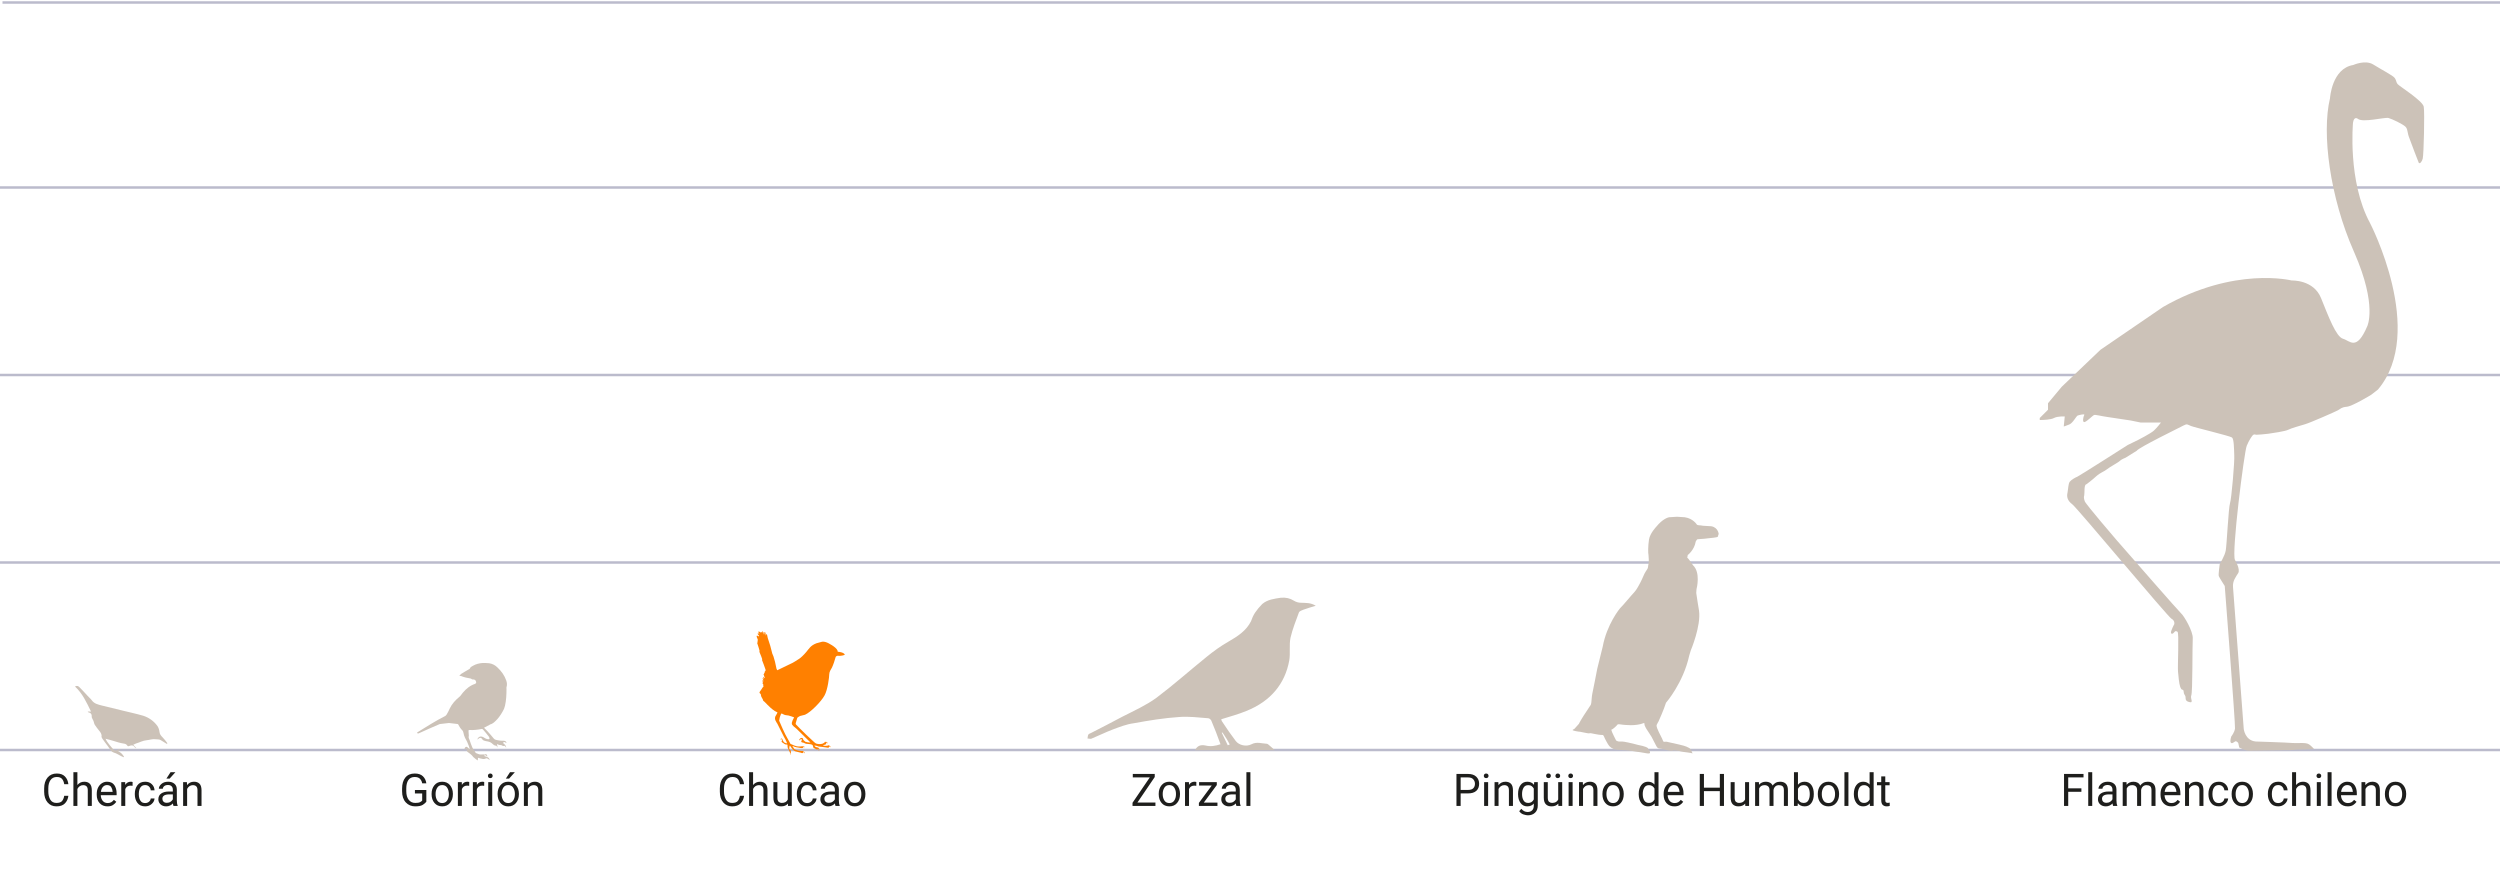
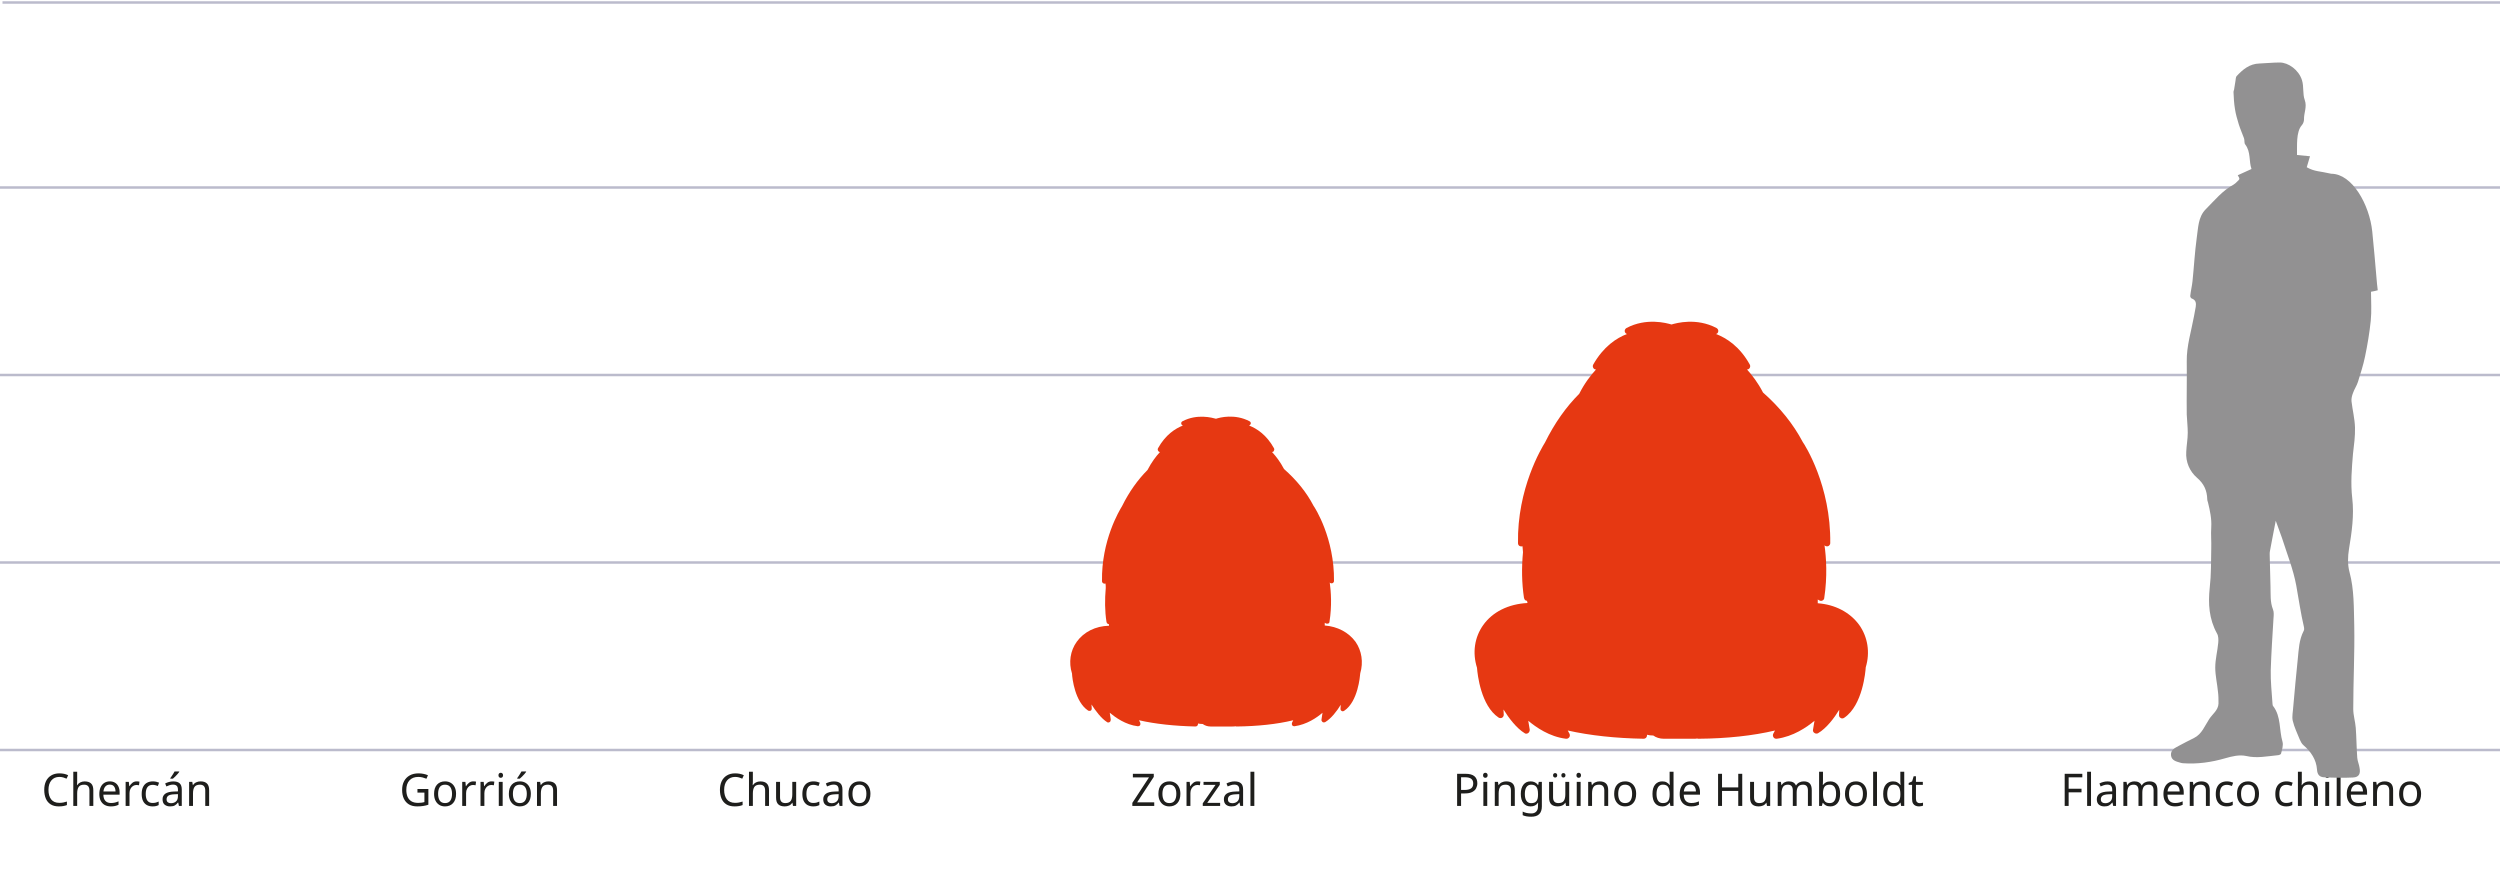
<svg xmlns="http://www.w3.org/2000/svg" version="1.1" id="Capa_1" x="0px" y="0px" viewBox="0 0 1000 350" style="enable-background:new 0 0 1000 350;" xml:space="preserve">
  <style type="text/css">
	.st0{fill:none;stroke:#BBBBCC;stroke-miterlimit:10;}
	.st1{fill:#1E1E1C;}
- 	.st2{font-family:"Roboto", sans-serif}
+ 	.st2{font-family:'ArialMT';}
	.st3{font-size:18px;}
- 	.st4{fill:#CCC2B8;}
- 	.st5{fill:#FF8000;}
- 	.st6{fill:#807973;}
- 	.st7{font-size:16px;}
- 	#alturas{
- 	opacity:0; transition:all ease 0.25s
- 	}
- 	svg:hover #alturas{opacity:1; transition:all ease 0.25s}
+ 	.st4{opacity:0;}
+ 	.st5{fill:#807973;}
+ 	.st6{font-size:16px;}
+ 	.st7{fill:#929192;}
+ 	.st8{fill:#E63812;}
</style>
  <line class="st0" x1="0" y1="225" x2="1000" y2="225" />
  <line class="st0" x1="0" y1="150" x2="1000" y2="150" />
  <line class="st0" x1="0" y1="75" x2="1000" y2="75" />
  <line class="st0" x1="1" y1="1" x2="1000" y2="1" />
  <line class="st0" x1="0" y1="300" x2="1000" y2="300" />
  <text transform="matrix(0.9839 0 0 1 452.2568 322.3755)" class="st1 st2 st3">Zorzal</text>
  <text transform="matrix(0.9839 0 0 1 16.6187 322.3755)" class="st1 st2 st3">Chercán</text>
  <text transform="matrix(0.9839 0 0 1 159.7725 322.3755)" class="st1 st2 st3">Gorrión</text>
  <text transform="matrix(0.9839 0 0 1 286.8936 322.3755)" class="st1 st2 st3">Chucao</text>
  <text transform="matrix(0.9839 0 0 1 581.124 322.3755)" class="st1 st2 st3">Pingüino de Humboldt</text>
  <text transform="matrix(0.9839 0 0 1 824.1514 322.3755)" class="st1 st2 st3">Flamenco chileno</text>
-   <path id="el_flamenco" class="st4" d="M868.6,247.5c1.5,0.8,1.1,2.2,1.1,2.2s-0.6,1-1.1,2.4c-0.6,1.4,0.2,1.8,0.9,1s0.7-0.8,1.5-0.4  c0.7,0.4,0,13.9,0.2,15.9s0.4,4.8,0.9,6.2c0.6,1.4,0.6,0.8,1.1,1.2c0.5,0.4,0,1,0.7,2c0.8,1-0.4,2.2,1.7,2.8  c2.1,0.6,0.4-1.4,0.9-2.6c0.6-1.2,0.4-19.9,0.6-22.8c0.2-2.8-3.5-9.1-4.7-10.1c-1.1-1-20.2-22.9-20.2-22.9l-5.6-6.4  c0,0-12.3-14.3-12.7-15.5s-0.4-1.6-0.2-2.4c0.2-0.8-0.2-4.4,0.9-4.4c0,0,2.4-1.8,3.9-3.2s3.4-2,4.3-2.8c0.9-0.8,4.7-2.8,5.2-3.4  c0.6-0.6,2.2-1.2,2.2-1.2l4.5-2.8c0.6-1.2,17.2-9.3,18.7-10.1s1.5-0.4,3,0.2c1.5,0.6,15.7,4,16.4,4.6c0.8,0.6,0.8,4.6,0.9,7  c0.2,2.4-1.1,17.5-1.7,19.3c-0.6,1.8-1.3,16.7-1.7,18.9s-2.4,5.4-2.4,5.4s-0.6,4.2-0.4,4.8c0.2,0.6,2.4,4,2.4,4s4.3,55.4,4.1,57  s-1.5,3.2-1.5,3.2s-0.6,1.8-0.2,2.4c0.4,0.6,1.1,0,1.7-0.4c0.6-0.4,1.3,0.6,1.3,0.6l0.4,1.8c0,0,1.9,1,3,1.2s5,0,6.4,0  c1.3,0,12.1-0.2,12.1-0.2s0.7-0.2,2.4-0.2s6-0.2,6-0.2s-0.6-0.8-1.9-1.8c-1.3-1-4.7-0.4-6.7-0.6s-14.7-0.6-14.7-0.6  c-4.3-0.4-4.8-5-4.8-5s-4.1-54.4-4.3-56.8c-0.2-2.4,1.1-4,2.1-5.6c0.9-1.6-1.3-5.2-1.3-5.2c-1.5-2.4,3.7-43.5,4.7-45.7  c0.9-2.2,1.9-3.6,2.4-4.2c0.6-0.6,0.9-0.2,1.5-0.2s3.2-0.2,4.7-0.4s6.9-1,8-1.6s4.7-1.6,6.7-2.2c2.1-0.6,12.1-5,13.2-5.6  c1.1-0.6,1.3-1.2,3.5-1.4c2.3-0.2,9.8-4.8,9.8-4.8l2.7-2.1c19.4-23.1-3.2-66.6-3.2-66.6c-9-16.6-6.8-40.1-6.8-40.1  c0.4-2.8,1.9-1.6,1.9-1.6c1.9,1.7,10.8-0.7,12.3-0.3s5.6,2.4,6.7,3.4c1.1,1,0.7,2.4,1.7,4.8c0.9,2.4,3.4,9.1,3.7,9.7  c0.4,0.6,1.3-0.4,1.6-1.7c0.4-1.8,0.8-18.3,0.4-20.7c-0.4-2.4-9.9-8.3-10.5-9.1s-0.4-1.4-1.1-2.4c-0.7-1-5.4-3.4-8.6-5.4  c-3.2-2-8,0.2-8,0.2c-8.6,1.4-9.3,13.3-9.3,13.3c-3.4,14.1,0,39.7,9.5,61.2c0.1,0.2,0.2,0.4,0.3,0.7c9.2,21.1,5.1,29.3,5.1,29.3  c-4.3,10.1-6.9,5.8-9.7,5s-5.8-8.9-8.8-16.3s-11.7-7-11.7-7s-22.9-5.8-51.5,10.6l-25,17.1l-15.5,14.8l-5.5,6.6v2.6l-3.3,3.3v0.8  c1.5,0,4.4-0.1,5.7-0.8c1.5-0.8,4.3-0.6,4.3-0.6l-0.4,4c0,0,0.7-0.2,2.2-0.8s2.8-3.4,3.4-3.6c0.6-0.2,3-0.8,2.6-0.2  s-0.9,3.2,0.2,2.8c1.1-0.4,3.2-2.6,3.7-2.8c0.6-0.2,2.6,0.4,5.4,0.8c2.8,0.4,9.3,1.4,9.3,1.4l3.9,0.8h8.2c0,0-1.5,2-2.8,3.2  s-6.4,3.8-6.4,3.8l-4.1,2c0,0-19.6,12.5-20.2,12.7c-0.6,0.2-2.4,1.2-3,2s-0.6,2.8-0.9,4.4c-0.4,1.6,0,3.2,1.9,4.6  C830.9,203.2,867.1,246.7,868.6,247.5" />
-   <path id="el_pinguino" class="st4" d="M675.1,222c0,0,2.6-1.9,3.2-5.4c0,0,0.4-0.8,0.7-0.9c0.3-0.1,2.2-0.1,2.7-0.2  c0.5-0.1,2.9-0.3,3.6-0.4c0.7-0.1,1.6-0.2,1.8-0.4c0.2-0.2,0.2-0.9,0.2-0.9h0.2c0,0-0.1-2.8-3-3.3c0,0-3-0.2-3.3-0.2  c-0.3-0.1-1.4-0.2-1.7-0.2c-0.4-0.1-0.6-0.1-0.7-0.2s-1.5-2.5-4.9-3c0,0-2.7-0.2-3.1-0.2c-0.4,0.1-2.7,0.1-3.2,0.2  c-0.4,0.1-2.5,0.6-5.1,3.8c0,0-2.5,2.6-2.9,5.1c-0.4,2.5-0.4,5.6-0.2,6.2c0.1,0.7,0.2,3,0,3.6c-0.2,0.6-0.1,1.4-0.4,1.9  c-0.3,0.4-1.3,2-1.5,2.6c-0.2,0.6-1.2,2.6-1.4,3s-1.5,2.9-2.4,3.8c-0.9,0.9-4.7,5.5-5.3,6c-0.6,0.5-5.7,7-7.3,15.7  c0,0-2.1,8.4-2.2,8.9c-0.1,0.5-1.8,9.3-2,10.1c-0.2,0.7-0.3,3.6-0.5,4.1c-0.2,0.4-0.1,0.3-0.4,0.7c-0.3,0.4-1.4,2.1-2.5,3.8  c-1.1,1.7-1.4,2.3-1.6,2.7c-0.3,0.3-0.2,0.6-0.4,0.7c-0.2,0.2-1.4,1.6-1.7,1.9c-0.4,0.3-0.9,0.4-0.7,0.6c0.2,0.2,2.3,0.6,2.9,0.6  c0.5,0.1,1.9,0.4,2.5,0.5c0.5,0.1,1,0.2,1.4,0.1c0.4-0.2,2.9,0.7,5.3,0.7c0,0,0.2,0.2,0.4,0.6c0.1,0.4,1.6,3.3,2.1,3.8  c0.4,0.5,1.4,1.1,1.7,1.2c0.3,0.1,1.5,0.3,1.5,0.3s4.5,0.2,5.5,0.4c1.1,0.2,3.4,0.6,3.8,0.6c0.4,0.1,1.9,0.3,2.3,0.4  c0.4,0.1,1,0.1,1.1,0.1s0.4-0.2,0.4-0.2s0.1-0.7-0.4-1.2c-0.6-0.4,0.2-0.7-1.5-1.3c-1.7-0.6-2.3-0.5-3.9-1c-1.5-0.4-4.6-1.1-5.4-1.1  c-0.7,0-1.2,0.1-1.7-0.1c-0.5-0.2-0.6-0.2-0.7-0.4c-0.1-0.2-1.7-3.3-1.8-3.9c-0.1-0.7,0-0.2,0.5-0.6c0.5-0.3,1.3-1.1,1.5-1.3  c0.2-0.2,0.3-0.7,1.1-0.6c0.7,0.1,0.9,0.1,1.5,0.2c0.6,0,4.9,0.7,8.4-0.7c0,0,0.2,0.1,0.2,0.4c-0.1,0.4,0.2,0.8,0.4,1.3  c0.1,0.4,2.1,3.2,2.4,3.8c0.3,0.6,1.3,2.5,1.5,2.9s0.7,1.5,1.2,1.7c0.5,0.2,1.7,0.2,2.1,0.4c0.4,0.1,1.9,0.5,2.2,0.5  c0.4,0,0.9,0.1,1.1,0.1c0.2,0.1,0.6-0.2,0.7-0.2c0.2,0,1.2,0.1,1.9,0.2c0.7,0.2,1.6,0.4,2.3,0.5s2.5,0.3,2.8,0.4  c0.2,0.1,0.9,0.3,0.5-0.1c-0.3-0.4-0.2-1.3-1.4-2c-1.2-0.7-2.7-1-3.9-1.3s-4.2-0.9-4.9-1.1c-0.8-0.1-1.3,0.3-1.5-0.4  c-0.2-0.7-1.9-3.8-1.9-4c-0.1-0.2-0.9-1.8-0.6-2.4s0.6-1.2,0.7-1.3c0.1-0.2,2.2-4.9,3-7.5c0,0,6.9-7.9,9.3-18.9l0.6-2  c0,0,4.2-9.9,3.3-16c0,0-1.1-6.6-1.1-7s0.1-1.1,0.1-1.5c0.1-0.4,1.7-6.7-1.4-9.6c0,0-1.8-2.8-2.3-3L675.1,222z" />
-   <path id="el_zorzal" class="st4" d="M488.5,287.7c3.5-1.1,6.9-2,10-3.3c9.8-3.9,15.5-10.9,17.2-20.2c0.5-2.9-0.1-6.2,0.5-9.1  c0.8-3.5,2.2-6.9,3.4-10.2c0.2-0.4,1.1-0.8,1.7-1c1.5-0.5,3.2-1.1,5-1.6c-2.1-1.3-4-1.1-5.9-1.2c-1,0-2-0.3-2.8-0.8  c-1.6-1-3.3-1.4-5.3-1.2c-2.6,0.4-5.3,0.7-7.4,2.5c-1.1,1.1-2.1,2.3-2.9,3.5c-0.7,1.1-1.2,2.2-1.6,3.4c-1.9,3.8-5.3,6-9.1,8.2  c-3,1.7-5.9,3.8-8.6,6c-6.7,5.4-13.2,11.2-20.1,16.4c-4.1,3-9,5.2-13.7,7.6c-4.1,2.2-8.4,4.4-12.5,6.5c-0.4,0.2-0.9,0.3-1.1,0.7  c-0.2,0.4-0.2,1-0.3,1.5c0.5,0,1.1,0.2,1.5,0.1c2.9-1.2,5.7-2.6,8.6-3.7c2.7-1,5.4-2.1,8.4-2.5c6-1.1,12.1-2.1,18.2-2.5  c3.8-0.3,7.8,0.2,11.6,0.5c0.4,0,1,0.5,1.2,0.9c1.3,3,2.5,6.2,3.7,9.5c-2.1,0.7-4,1-6,0.5c-2-0.4-3.3,0.1-4.2,1.9  c10.7,0,21.3,0,31.9,0c-0.8-0.7-1.3-1.3-2.1-1.9c-0.3-0.3-0.8-0.7-1.1-0.7c-2.1-0.1-4-0.9-6.1,0.2c-2.1,1.1-5,0.4-6.3-1.3  c-1.9-2.5-3.7-5.1-5.4-7.7C488.6,288.4,488.6,287.9,488.5,287.7z M491.9,297.8c-0.2,0.1-0.5,0.2-0.8,0.3c-0.8-1.6-1.6-3.4-2.4-5  c0.1,0,0.2-0.1,0.3-0.1C490.1,294.6,491.1,296.2,491.9,297.8z" />
-   <path id="el_chucao" class="st5" d="M311,285c0,0-0.6,1.2-0.7,1.3c-0.1,0.1-0.5,0.8-0.2,1.7c0.4,0.9,0.8,1.4,0.8,1.4l2.6,5.2  c0,0,1.6,2.7,1.2,2.7s0,0.2-0.5-0.1c-0.5-0.2-0.5-0.2-0.7-0.4c-0.2-0.2-0.2-0.5-0.4-0.6c-0.1-0.1,0-0.8-0.6-0.8c0,0-0.3,0.1-0.3,0.5  c0,0,0.2-0.3,0.4-0.2c0,0,0.3,0.1,0.2,0.5c0,0-0.3,0.2-0.1,0.6c0.3,0.3,0.7,0.5,0.7,0.5s0.5,0.4,0.6,0.4c0.1,0.1,0.5,0.1,0.6,0.1  s0.4,0,0.4,0.2c0,0.1,0,1,0.2,1.4c0.2,0.3,0.5,0.9,0.5,0.9s0.1,0.4,0.2,0.6s0.3,0.2,0.3,0.3c0,0.1,0,0.3,0,0.5  c0.1,0.2,0.1,0.3,0.1,0.3s0.1-0.6,0.1-0.9c-0.1-0.3,0-0.7-0.1-0.9c-0.2-0.2-0.6-0.4-0.6-0.8s0.1-0.6,0.1-0.8c0-0.2,0.1-0.4,0.2-0.3  s0.8,1.1,0.8,1.1s0.7,0.9,1.2,1.1s2.2,0.5,2.4,0.6c0.1,0.1,0.6,0.3,0.8,0v-0.2c0,0,0-0.1,0.2,0s0.5,0.4,0.5,0.5s0.1-0.6-0.5-0.8  l-0.2-0.1v-0.1c0,0-0.3,0-0.5,0c-0.1,0-0.9-0.1-1.1-0.1s-1.2-0.3-1.6-0.5c-0.5-0.2-0.8-1.2-1-1.3c-0.1-0.2,0.2-0.1,0.3,0  c0.1,0.1,0.8,0.3,1.2,0.4c0.4,0.1,1.4,0.2,1.8,0.3c0.4,0,0.4,0.1,0.7,0c0.2,0,0.2-0.2,0.2-0.2h0.1c0.1,0,0.1-0.3,0.1-0.3  c0.3-0.1,0.5,0.4,0.5,0.4c0-0.7-0.7-0.6-0.7-0.6h-0.3c-0.6,0.1-1.1,0.1-1.1,0.1c-1,0-1.6-0.2-2.1-0.4c-0.4-0.2-1-0.4-1.4-0.6  c-0.3-0.2-0.2-0.2-0.4-0.6c-0.2-0.4-0.5-0.9-0.5-0.9c-1.7-2.8-3.4-7.1-3.6-7.5c-0.3-0.4,0-0.7,0-1.1s0.5-1.6,0.6-1.9  c0.1-0.2,0.3-0.2,0.3-0.2s0.2,0.1,0.4,0.2c0.1,0.1,0.7,0.3,0.9,0.4c0.3,0.1,0.9,0.1,1.4,0.2s1.9,0.6,2.1,0.7c0.2,0,0.1,0.2,0.1,0.2  s-1.2,1.8-0.8,2.7c0,0,0.4,0.5,0.6,0.7s1.2,1,1.2,1l5.5,5.4l0.1,0.1c0,0-1.2,0-1.6-0.2s-0.2,0.2-0.8-0.4c-0.5-0.6-0.5-0.2-0.5-0.6  c-0.1-0.4-0.3-0.8-0.9-0.6c0,0-0.4,0.1-0.8,0.8v0.2c0,0,0.7-0.7,1-0.5c0,0,0.3,0.1,0.2,0.4c0,0-0.4,0.1-0.3,0.5  c0,0.3,0.2,0.3,0.5,0.4s0.4,0,0.7,0.2c0.3,0.2,0.5,0.2,0.7,0.3c0.2,0.1,1.9,0.1,2.2,0.3c0.3,0.2,0.4,0.1,0.5,0.4  c0.2,0.3,0.1,0.8,0.4,1s0.9,0.4,1,0.5c0.2,0.1,0.5,0.2,0.6,0c0.1-0.1,0.1-0.3,0.1-0.3c0.4,0.2,0.3,0.9,0.3,0.9  c0.1,0,0.2-0.2,0.2-0.2c0.2-1.1-0.6-1.1-1-1.2c-0.5,0-0.7-0.4-0.9-0.6c-0.1-0.2,0.4,0,0.7,0c0.3,0,0.5,0.2,0.9,0.3  c0.4,0.1,1.1,0.1,1.7,0.2s1.7,0.2,2.1,0.3c0.4,0,0.4-0.3,0.4-0.3c0.1,0,0.1-0.2,0.1-0.2c0.3-0.1,0.5,0.4,0.5,0.4v-0.1  c0-0.8-0.8-0.7-0.8-0.7v-0.1c-0.1-0.1-0.2,0-0.3,0.1c-0.1,0.1-0.1,0.1-0.5,0.1c-0.5,0.1-1.1,0-1.3-0.1c-0.2-0.1,0-0.1,0.2-0.2  c0.1,0,1-0.3,1-0.4c0.1-0.1,0-0.2-0.1-0.3c0-0.1-0.1-0.2-0.1-0.2c0.2-0.2,0.8,0.3,0.8,0.3v-0.1c-0.5-0.9-1-0.5-1-0.5s0-0.1-0.1-0.1  s-0.1,0.3-0.3,0.4c-0.2,0.2-0.9,0.5-1.4,0.5c-0.5,0.1-1.1,0-1.6-0.1s-1.2-0.8-1.2-0.8s-1.3-1.2-2.9-2.7c-1.9-1.8-4.1-4.1-4.2-4.2  c-0.2-0.2-0.1-0.6-0.1-0.6s0.5-1.8,0.6-2c0.1-0.3,0.8-0.6,1.1-0.8c0.3-0.1,2-0.5,2-0.5c2.3-1,6.5-5.3,7.8-7.7  c1.3-2.3,1.9-7.5,1.9-8.5s0.7-2,1.1-2.7c0.4-0.8,1.3-3.4,1.4-4s0.8-0.7,0.8-0.7c1.9,0.2,2.9-0.4,2.9-0.4s0,0,0-0.1  c-0.5-1-2.8-1.1-2.8-1.1l-0.1-0.5c-0.6-1.5-4-3.1-4-3.1c-0.9-0.4-1.7-0.5-2.2-0.4s-2.2,0.6-2.2,0.6c-2.4,0.9-3,2.2-4.1,3.5  s-2.2,2.3-2.8,2.7c-0.6,0.4-2.8,1.8-3.2,1.9c-0.4,0.2-2.7,1.3-3.1,1.5c-0.5,0.2-2.5,1.2-2.5,1.2l-0.3-0.6l-0.6-2.8l-0.6-2.1  l-0.5-1.2c0,0-0.2-0.7-0.2-0.8c0-0.1-0.6-2.3-0.6-2.3l-1-3.1l-0.3-1.4l-0.1-0.2c0,0-0.1,0-0.2,0.2c0,0.2-0.1,0.3-0.1,0.3  s-0.1,0.2-0.1,0c0-0.1-0.1-0.8-0.1-0.8c0-0.1,0.1-0.2,0-0.2c-0.1-0.1-0.3-0.2-0.4-0.2c0,0-0.2,0-0.1,0.2c0,0.2,0.1,0.5,0,0.6  s-0.2,0.1-0.2-0.1c0-0.2-0.1-0.5-0.1-0.6s-0.3-0.4-0.4-0.4s-0.3-0.2-0.2,0c0.1,0.2,0.1,0.6,0.1,0.6s-0.2-0.1-0.2-0.3  c0-0.1-0.1-0.2-0.2-0.1c-0.1,0.1-0.1,0.2-0.1,0.2s-0.1-0.3-0.1-0.2v0.3c0,0,0,0-0.2-0.2c-0.2-0.1-0.1-0.2-0.2-0.2s-0.2,0-0.2,0  s-0.5-0.2-0.4,0.1c0.1,0.2,0.2,0.3,0.3,0.5c0.1,0.2,0.2,0.4,0.1,0.3c-0.1-0.1-0.3-0.3-0.4-0.3c0,0-0.2-0.1-0.2,0.1  c0,0.1,0,0.3,0.1,0.4c0.2,0.1,0.4,0.5,0.4,0.5s0.1,0.2-0.1,0.2s-0.3,0-0.4-0.1s-0.3-0.2-0.3-0.2s-0.2,0.2-0.1,0.6  c0.2,0.5,0.3,0.6,0.3,0.8c0,0.1,0.2,0.2,0.1,0.4c-0.1,0.2,0,0.2,0,0.4c0,0.1-0.1,0-0.1,0.3s0.2,0.3,0,0.3c-0.2,0.1-0.1,0.2-0.1,0.3  c0.1,0.1,0.9,2.9,0.9,2.9s-0.1,0.6,0.1,0.9s1,2.6,1,2.6l-0.1,0.3c0,0,1.4,3.6,1.4,3.8c0,0.1,0.1,0.2,0,0.5s-0.3,0.1-0.3,0.4  s0,0.4-0.1,0.4c0,0-0.1,0.2-0.1,0.1s-0.2-0.1-0.1,0c0,0.1,0.1,0.4,0.1,0.4c-0.1,0-0.3,0-0.3,0.1s0.2,0.3,0.2,0.5  c0,0.1,0.2,0.7,0.2,0.7l0.2,0.3c0,0-0.2,0.1-0.3-0.1c-0.1-0.1-0.2-0.1-0.3-0.3c-0.1-0.2-0.2,0.1-0.1,0.2c0,0.1,0.1,0.3,0.1,0.4  s0.1,0.3,0,0.3l-0.3-0.5c0,0-0.1,0.3,0,0.4s0.4,0.7,0.4,0.7s-0.5-0.4-0.5-0.3s-0.1,0,0.1,0.3s0.3,0.5,0.3,0.5  c-0.1,0-0.3-0.2-0.4-0.3c-0.1-0.2-0.2-0.1,0,0.2c0.1,0.3,0.2,0.4,0.2,0.5s-0.2-0.2-0.2,0s0.1,0.3,0.2,0.4c0,0.1,0.2,0.3,0.2,0.3  s-0.3,0.1-0.2,0.2c0.1,0.1,0.3,0.3,0.3,0.3s-1,1.3-1.1,1.6c-0.1,0.2-0.7,0.8-0.6,1.1c0.1,0.2,0.1,0.2,0.2,0.3  c0.1,0.1,0.3,0.2,0.3,0.2s0.1,0.9,0.3,1.2c0.2,0.3,0.4,0.7,0.5,0.9c0.1,0.2,0.1,0.4,0.2,0.6c0.2,0.1,0.7,0.6,1.2,1.1  c0.4,0.5,0.6,0.6,1,1s0.8,0.8,1.3,1.2c0.5,0.4,0.9,0.7,1.1,0.8C310.4,284.6,311,285,311,285" />
-   <path id="el_gorrion" class="st4" d="M195,302.6c-0.4-0.3-0.8-0.4-1.2-0.7c0,0.3,0,0.4,0.1,0.6c0.9,0.2,1.7,0.4,2,1.5  c-0.3-0.2-0.6-0.4-0.8-0.5c-0.3-0.2-0.6-0.3-1,0c-0.2,0.1-0.6,0.1-0.9,0.1c-0.7-0.1-1.4-0.3-2-0.5c0,0.4-0.1,0.7-0.1,1.1  c-0.7-0.5-1.3-0.9-1.8-1.4c-0.5-0.7-1.1-1.2-1.8-1.7c-0.1-0.1-0.2-0.1-0.3-0.2c-0.4-0.3-0.6-0.6-0.4-1c0-0.1-0.1-0.3-0.2-0.4  c-0.1,0-0.3,0.1-0.4,0.1c-0.1,0.1-0.2,0.2-0.3,0.3c-0.2-0.4,0-0.9,0.4-1.1c0.3-0.2,0.6,0,0.8,0.2c0.3,0.3,0.6,0.6,0.9,0.9  c-0.2-0.6-0.3-1.1-0.5-1.6c-0.4-1.1-0.9-2.2-1.5-3.2c-0.3-0.6-0.5-1.3-0.6-1.9c-0.1-0.5-0.2-0.8-0.6-1.2c-0.6-0.6-1.1-1.4-1.5-2.2  c0-0.1-0.2-0.2-0.3-0.2c-1.1-0.1-2.3-0.3-3.4-0.4c-0.3,0-0.6,0.1-0.9,0.1c-0.9,0.1-1.8,0.2-2.6,0.3c-0.2,0-0.4,0.1-0.6,0.2  c-2.6,1.1-5.1,2.2-7.7,3.4c-0.2,0.1-0.4,0.2-0.5,0.2c-0.2,0-0.3-0.1-0.5-0.2c0.1-0.1,0.1-0.3,0.2-0.3c3.6-2.2,7.1-4.5,10.9-6.4  c0.3-0.1,0.5-0.4,0.7-0.6c0.5-0.8,0.9-1.6,1.3-2.5c0.9-1.9,2.3-3.4,3.9-4.7c0.1-0.1,0.3-0.3,0.4-0.4c1.2-1.7,2.6-3.2,4.5-4.2  c0.4-0.2,0.8-0.4,1.2-0.5c0.5-0.2,0.7-0.5,0.5-1c-0.1-0.6-0.7-0.9-1.3-0.8c-0.2,0-0.3-0.1-0.5-0.2c-0.1-0.1-0.2-0.2-0.4-0.2  c-1.3-0.2-2.6-0.5-3.8-1c-0.2-0.1-0.4,0-0.7,0c0.3-0.3,0.5-0.6,0.7-0.8c1-0.6,2.1-1.3,3.2-1.9c0.2-0.1,0.3-0.1,0.4-0.4  c0.2-0.5,0.7-0.7,1.2-1c1.2-0.7,2.5-1,3.8-1.1c0.9,0,1.8,0,2.7,0.1c1.3,0.2,2.4,0.8,3.3,1.7c1.6,1.5,2.8,3.2,3.5,5.2  c0.3,0.9,0.4,1.7,0.1,2.7c-0.1,0.2,0,0.4,0,0.6c0,2.3-0.1,4.6-0.6,6.8c-0.2,0.9-0.5,1.6-1,2.4c-0.8,1.4-1.7,2.7-2.9,3.8  c-0.6,0.6-1.3,1.1-2.1,1.3c-0.1,0-0.1,0-0.1,0.1c-0.8,0.4-1.5,0.8-2.3,1.2c0.4,0.4,0.9,0.9,1.3,1.3c0.9,1,1.8,2,2.6,3  c0.4,0.5,1,0.6,1.6,0.7s1.2,0.2,1.7,0.2c0.3,0,0.6,0,0.8,0c0.6,0.1,0.9,0.3,1,0.9c-0.4,0-0.9-0.9-1.4,0c0.6,0.5,1.2,0.9,1.3,1.9  c-0.2-0.2-0.2-0.3-0.3-0.4c-0.2-0.3-0.4-0.5-0.8-0.3c-0.1,0-0.3,0-0.4-0.1c-0.4-0.3-0.8-0.3-1.2-0.3c-0.3-0.1-0.7-0.2-1-0.4  c0.1,0.4,0.1,0.8,0.2,1.3h-0.1c-0.1-0.1-0.1-0.2-0.2-0.4c-0.1-0.1-0.1-0.2-0.2-0.2c-0.8,0-1.3-0.6-1.9-1.1c-0.4-0.3-0.8-0.5-1.4-0.6  s-1.2-0.2-1.7-0.4c-0.2-0.1-0.5-0.3-0.6-0.5c-0.3-0.6-0.9-0.8-1.4-0.3c-0.1,0.1-0.3,0.2-0.4,0.4l-0.1-0.1c0.1-0.2,0.1-0.5,0.3-0.6  c0.5-0.6,1.2-0.6,1.9-0.3c0.7,0.4,1.3,0.9,2.2,0.9c0.3,0,0.4-0.1,0.4-0.4c-0.1-0.2-0.1-0.5-0.3-0.7c-0.8-1-1.5-1.9-2.3-2.8  c-0.2-0.2-0.4-0.3-0.6-0.2c-1.6,0.3-3.2,0.5-4.8,0.4c-0.3,0-0.4,0.1-0.4,0.3c0,0.5,0.1,1,0.1,1.6c0,0.2,0.1,0.3,0,0.5  c-0.2,0.7,0.2,1.2,0.4,1.8c0.3,0.9,0.6,1.8,1,2.7c0.1,0.3,0.3,0.6,0.5,0.9c0.3,0.4,0.6,0.8,0.8,1.2c0,0.1,0.1,0.1,0.1,0.2  c0.7,0.2,1.4,0.7,2.2,0.6c0.5-0.1,1,0,1.5,0C194.4,301.4,194.8,301.8,195,302.6z" />
-   <path id="el_charcan" class="st4" d="M66.8,297.6c-0.9-0.5-1.7-1.1-2.6-1.6c-0.5-0.3-1.2-0.2-1.9-0.3c-1.3-0.2-2.5,0.3-3.7,0.4  c-1.4,0.1-2.8,0.9-4.2,1.3c-0.3,0.1-0.6,0.3-1.1,0.5c0.4,0.5,0.8,0.9,1.2,1.3l-0.1,0.1c-0.2-0.2-0.5-0.3-0.6-0.5  c-0.6-0.9-1.4-0.7-2.1-0.4c-0.5,0.2-0.6,0.1-0.8-0.2c-0.4-0.6-0.9-0.7-1.6-0.8c-1.3-0.2-2.5-0.6-3.8-1c-1-0.3-2-0.6-3.3-0.9  c0.3,0.5,0.4,0.8,0.6,1.1c0.7,1,1.5,2,2.3,2.9s1.3,0.9,2.2,0.3c0.2-0.1,0.5-0.1,0.9,0c-0.3,0.2-0.5,0.4-0.9,0.7  c1.1,0.5,1.8,1.3,2.3,2.2c0,0.1-0.1,0.1-0.1,0.2c-0.5-0.2-1-0.4-1.5-0.7c-0.8-0.4-1.5-0.9-2.3-1.1c-1.4-0.4-1.8-1.7-2.6-2.7  s-1.5-2-2.2-3c-0.1-0.2-0.3-0.5-0.3-0.7c0.2-1-0.4-1.8-1-2.5c-0.6-0.8-1.2-1.5-1.7-2.3c-0.2-0.3-0.3-0.8-0.4-1.2  c-0.1-0.4-0.3-0.7-0.5-1.1c-0.1-0.3-0.3-0.5-0.3-0.8c0.1-1.1-0.4-1.7-1.4-1.9c-0.1,0-0.1-0.1-0.2-0.3c0.5,0,0.8,0,1.3,0  c-1.8-3.7-3.4-7.2-6.4-10c0.9-0.5,1.4-0.1,1.8,0.3c1.1,1.1,2.2,2.3,3.3,3.5c0.5,0.6,1.2,1.1,1.6,1.7c1,1.4,2.5,1.7,4,2.1  c2.7,0.7,5.5,1.3,8.2,2c2.8,0.7,5.7,1.3,8.4,2.1c2.2,0.7,4.2,2.1,5.6,4c0.5,0.7,0.8,1.6,0.9,2.5c0.1,0.9,0.6,1.5,1.2,2.1  c0.7,0.7,1.3,1.5,1.9,2.3C66.9,297.5,66.9,297.5,66.8,297.6z" />
-   <g id="alturas">
-     <text transform="matrix(0.9839 0 0 1 48.45 270.3667)" class="st6 st2 st7">11 cm</text>
-     <text transform="matrix(0.9839 0 0 1 201.8 259.511)" class="st6 st2 st7">16 cm</text>
-     <text transform="matrix(0.9839 0 0 1 336.9003 252.511)" class="st6 st2 st7">19 cm</text>
-     <text transform="matrix(0.9839 0 0 1 444.7998 240)" class="st6 st2 st7">25 cm</text>
-     <text transform="matrix(0.9839 0 0 1 603.742 205.511)" class="st6 st2 st7">38 cm</text>
-     <text transform="matrix(0.9839 0 0 1 866.6715 33.8)" class="st6 st2 st7">110 cm</text>
+   <g id="alturas" class="st4">
+     <text transform="matrix(0.9839 0 0 1 48.4497 270.3667)" class="st5 st2 st6">11 cm</text>
+     <text transform="matrix(0.9839 0 0 1 201.7998 259.5107)" class="st5 st2 st6">16 cm</text>
+     <text transform="matrix(0.9839 0 0 1 336.9004 252.5107)" class="st5 st2 st6">19 cm</text>
+     <text transform="matrix(0.9839 0 0 1 444.7998 138)" class="st5 st2 st6">25 cm</text>
+     <text transform="matrix(0.9839 0 0 1 603.7422 109.5107)" class="st5 st2 st6">38 cm</text>
+     <text transform="matrix(0.9839 0 0 1 866.6714 33.7998)" class="st5 st2 st6">110 cm</text>
  </g>
+   <path id="XMLID_52_" class="st7" d="M910.3,208.3c-0.8,4.2-1.6,8.1-2.3,12c-0.2,0.8-0.1,1.7-0.1,2.6c0.1,3.9,0.2,7.8,0.3,11.7  c0.1,3.1-0.2,6.2,1,9.2c0.4,1,0.3,2.3,0.2,3.5c-0.4,6.9-0.9,13.8-1.1,20.8c-0.1,4.4,0.4,8.9,0.7,13.4c0,0.4,0.1,0.8,0.3,1  c3.2,4.2,2.3,9.5,3.7,14.2c0.4,1.4-0.2,3.2-0.6,4.8c-0.1,0.3-0.9,0.6-1.4,0.6c-4.2,0.4-8.3,1.3-12.5,0.3c-2.8-0.6-5.6,0.1-8.4,0.9  c-5.5,1.6-11.1,2.4-16.8,2c-0.4,0-0.7-0.1-1.1-0.2c-1.7-0.5-3.6-0.9-3.8-3c-0.2-2.1,1.5-2.9,3-3.7c2.1-1.1,4.1-2.2,6.2-3.2  c3.2-1.6,4.3-4.9,6.1-7.6c1.3-2,3.6-3.5,3.7-6.2c0-1.5,0-3.1-0.2-4.6c-0.3-3.3-1.1-6.5-1.1-9.8c0-3.3,0.9-6.6,1.2-9.9  c0.1-1.2,0.1-2.7-0.5-3.7c-3.2-5.8-3.6-11.9-2.9-18.4c0.6-5.2,0.5-10.4,0.6-15.6c0.1-2.8-0.2-5.7,0-8.5c0.2-3.4-0.5-6.6-1.3-9.9  c-0.1-0.4-0.3-0.8-0.3-1.3c-0.1-3.5-1.3-6.2-4.1-8.6c-2.9-2.5-4.6-6.3-4.3-10.4c0.1-2.5,0.6-5.1,0.6-7.6c0-2.4-0.3-4.9-0.4-7.3  c-0.1-7.1,0.1-14.1,0-21.2c-0.1-6.2,1.8-12.1,2.9-18.1c0.2-1.3,0.5-2.5,0.7-3.8c0.2-1.4,0.1-2.7-1.6-3.3c-0.3-0.1-0.7-0.7-0.6-1.1  c0.2-1.9,0.7-3.9,0.9-5.8c0.6-5.8,0.9-11.6,1.7-17.4c0.6-3.9,0.5-8.3,3.6-11.4c3.5-3.5,6.7-7.5,11.2-9.9c0.5-0.3,0.9-0.7,1.3-1.1  c1.2-1.1,1.2-1.1,0.3-2.6c1.8-0.8,3.5-1.6,5.5-2.5c-1.1-3.1-0.2-6.8-2.5-9.8c-0.5-0.6-0.2-1.7-0.5-2.5c-0.7-1.9-1.5-3.7-2.1-5.6  c-0.6-2-1.2-4-1.5-6c-0.4-2.3-0.5-4.6-0.6-6.9c0-0.5,0.3-0.9,0.3-1.4c0.2-1,0.3-2.1,0.5-3.1c0.1-0.6,0.1-1.4,0.4-1.8  c2.5-2.7,5.2-5,9.2-5.1c2.7-0.1,5.4-0.4,8.1-0.4c3.4,0,7.6,2.9,8.9,7.1c0.8,2.6,0.2,5.5,1.1,7.9c1,2.8-0.4,5.2-0.3,7.8  c0,0.7-0.3,1.6-0.8,2.2c-2.5,2.7-1.9,8.6-2,12c1.8,0.2,3.4,0.3,5.2,0.5c-0.4,1.3-0.8,2.7-1.3,4.4c3.2,1.8,5.1,1.5,9.8,2.6  c8.4,0,15.3,12.4,16.4,23.1c0.6,6.2,1.2,12.4,1.7,18.6c0.1,1.6,0.3,3.2,0.5,4.9c-0.7,0.2-1.5,0.4-2.7,0.6c0,3.8,0.3,7.7-0.1,11.6  c-0.5,4.8-1.3,9.6-2.3,14.4c-0.7,3.4-1.8,6.7-2.8,10c-0.5,1.6-1.5,3-2,4.5c-0.4,1-0.7,2.2-0.6,3.3c0.4,3.5,1.3,7,1.4,10.5  c0.1,3.5-0.4,7-0.8,10.5c-0.5,5.9-1,11.8-0.3,17.8c0.8,6.8-0.2,13.6-1.3,20.3c-0.5,3-0.6,6.3,0.2,9.2c1.9,7.1,1.7,14.3,1.9,21.4  c0.2,11.1-0.4,22.3-0.4,33.4c0,2.5,0.8,5,1,7.5c0.3,4,0.3,8,0.6,12c0.1,1.3,0.7,2.6,0.9,3.9c0.5,2.5-0.2,3.9-2.6,4  c-3.9,0.2-7.8,0.1-11.7-0.1c-1.8-0.1-2.6-1.2-2.7-3.1c-0.3-4-2.4-7.1-5.4-9.7c-0.7-0.6-1.1-1.4-1.5-2.3c-1-2.5-2.2-4.9-2.8-7.5  c-0.4-1.7,0.1-3.7,0.2-5.6c0.6-6.3,1.1-12.7,1.8-19c0.4-3.9,0.5-7.8,2.4-11.4c0.2-0.4,0.2-1,0.1-1.4c-1.3-5.5-2.1-11.2-3.1-16.7  c-1.2-6.5-3.7-12.7-5.7-19C912,213,911.2,210.8,910.3,208.3z" />
+   <path class="st8" d="M593.3,250c-3.5,4.9-4.4,11.1-2.5,17.1c0.2,2.8,1.6,15.2,8.6,19.9c0.4,0.3,1,0.3,1.4,0.1s0.7-0.7,0.7-1.2  l-0.1-2.1c2.1,3.4,5.2,7.5,8.5,9.5c0.4,0.3,1,0.2,1.4-0.1c0.4-0.3,0.6-0.8,0.6-1.3l-0.6-3.6c3.1,2.6,8.5,6.4,15.1,7.2  c0.1,0,0.1,0,0.2,0c0.4,0,0.8-0.2,1.1-0.6c0.3-0.4,0.3-1,0.1-1.4l-0.7-1.3c8.9,2,19.1,3.1,30.4,3.3c0.7,0,1.3-0.6,1.3-1.3  c0-0.1,0-0.2,0-0.3c0.7,0.2,1.6,0.3,2.5,0.3c1.1,0.8,2.6,1.3,4.2,1.3c7.1,0,11.8,0,11.8,0c0.6,0,1.2,0,1.6-0.1  c0.2,0.1,0.4,0.1,0.6,0.1c11.3-0.1,21.6-1.2,30.5-3.3l-0.7,1.3c-0.2,0.4-0.2,1,0.1,1.4c0.2,0.4,0.7,0.6,1.1,0.6c0.1,0,0.1,0,0.2,0  c6.6-0.9,12-4.6,15.1-7.2l-0.6,3.6c-0.1,0.5,0.1,1,0.6,1.3c0.4,0.3,1,0.3,1.4,0.1c3.4-2,6.5-6.1,8.5-9.4l-0.1,2.1  c0,0.5,0.2,1,0.7,1.2c0.4,0.3,1,0.2,1.4-0.1c7.4-5,8.5-18.6,8.6-20.2c1.8-5.9,0.8-12.1-2.6-16.9c-3.7-5.1-9.7-8.2-16.6-8.7  c0-0.6,0-1.1,0-1.5l0.7,0.4c0.4,0.2,0.8,0.2,1.2,0s0.7-0.6,0.7-1c1.3-8.6,0.8-16.2,0.1-21.1c0.3,0.4,0.9,0.5,1.4,0.4  c0.5-0.2,0.9-0.7,0.9-1.2c0.3-23-10.2-39.4-11-40.5c-3.8-7.2-9.2-13.9-15.9-19.8c-2-3.9-4.4-7-6.4-9.2c0.4,0,0.8-0.2,1-0.5  c0.3-0.4,0.4-1,0.1-1.5c-4-7.2-9.3-10.6-13.5-12.2c0.5-0.1,0.8-0.5,0.9-1c0.1-0.6-0.2-1.1-0.7-1.4c-8-4.2-16-2-18-1.4  c-2-0.6-10.1-2.8-18,1.4c-0.5,0.3-0.8,0.8-0.7,1.4c0.1,0.5,0.5,0.9,0.9,1c-4.2,1.6-9.4,5-13.5,12.2c-0.3,0.5-0.2,1.1,0.1,1.5  c0.2,0.3,0.6,0.5,1,0.5c-2.1,2.3-4.6,5.5-6.7,9.7c-5.3,5.3-9.9,11.8-13.7,19.5c-1.3,2.1-11.2,18.4-10.8,40.3c0,0.6,0.4,1.1,0.9,1.2  c0.3,0.1,0.6,0.1,0.9,0c0.1,0.8,0.1,1.6,0.2,2.4c-0.6,6.2-0.5,12.4,0.4,18.3c0.1,0.4,0.3,0.8,0.7,1c0.2,0.1,0.3,0.1,0.5,0.1  c0.1,0.3,0.1,0.6,0.2,0.9C603.3,241.6,597,244.8,593.3,250z" />
+   <path class="st8" d="M430.7,256.7c-2.6,3.6-3.3,8.3-1.9,12.7c0.1,2.1,1.2,11.3,6.4,14.8c0.3,0.2,0.7,0.2,1,0.1  c0.3-0.1,0.5-0.5,0.5-0.9l-0.1-1.6c1.6,2.5,3.9,5.6,6.3,7.1c0.3,0.2,0.7,0.1,1-0.1c0.3-0.2,0.4-0.6,0.4-1l-0.4-2.7  c2.3,1.9,6.3,4.8,11.2,5.4c0.1,0,0.1,0,0.1,0c0.3,0,0.6-0.1,0.8-0.4s0.2-0.7,0.1-1l-0.5-1c6.6,1.5,14.2,2.3,22.6,2.5  c0.5,0,1-0.4,1-1c0-0.1,0-0.1,0-0.2c0.5,0.1,1.2,0.2,1.9,0.2c0.8,0.6,1.9,1,3.1,1c5.3,0,8.8,0,8.8,0c0.4,0,0.9,0,1.2-0.1  c0.1,0.1,0.3,0.1,0.4,0.1c8.4-0.1,16.1-0.9,22.7-2.5l-0.5,1c-0.1,0.3-0.1,0.7,0.1,1c0.1,0.3,0.5,0.4,0.8,0.4c0.1,0,0.1,0,0.1,0  c4.9-0.7,8.9-3.4,11.2-5.4l-0.4,2.7c-0.1,0.4,0.1,0.7,0.4,1c0.3,0.2,0.7,0.2,1,0.1c2.5-1.5,4.8-4.5,6.3-7l-0.1,1.6  c0,0.4,0.1,0.7,0.5,0.9c0.3,0.2,0.7,0.1,1-0.1c5.5-3.7,6.3-13.8,6.4-15c1.3-4.4,0.6-9-1.9-12.6c-2.8-3.8-7.2-6.1-12.3-6.5  c0-0.4,0-0.8,0-1.1l0.5,0.3c0.3,0.1,0.6,0.1,0.9,0s0.5-0.4,0.5-0.7c1-6.4,0.6-12,0.1-15.7c0.2,0.3,0.7,0.4,1,0.3  c0.4-0.1,0.7-0.5,0.7-0.9c0.2-17.1-7.6-29.3-8.2-30.1c-2.8-5.4-6.8-10.3-11.8-14.7c-1.5-2.9-3.3-5.2-4.8-6.8c0.3,0,0.6-0.1,0.7-0.4  c0.2-0.3,0.3-0.7,0.1-1.1c-3-5.4-6.9-7.9-10-9.1c0.4-0.1,0.6-0.4,0.7-0.7c0.1-0.4-0.1-0.8-0.5-1c-5.9-3.1-11.9-1.5-13.4-1  c-1.5-0.4-7.5-2.1-13.4,1c-0.4,0.2-0.6,0.6-0.5,1c0.1,0.4,0.4,0.7,0.7,0.7c-3.1,1.2-7,3.7-10,9.1c-0.2,0.4-0.1,0.8,0.1,1.1  c0.1,0.2,0.4,0.4,0.7,0.4c-1.6,1.7-3.4,4.1-5,7.2c-3.9,3.9-7.4,8.8-10.2,14.5c-1,1.6-8.3,13.7-8,30c0,0.4,0.3,0.8,0.7,0.9  c0.2,0.1,0.4,0.1,0.7,0c0.1,0.6,0.1,1.2,0.1,1.8c-0.4,4.6-0.4,9.2,0.3,13.6c0.1,0.3,0.2,0.6,0.5,0.7c0.1,0.1,0.2,0.1,0.4,0.1  c0.1,0.2,0.1,0.4,0.1,0.7C438.2,250.4,433.5,252.8,430.7,256.7z" />
</svg>
